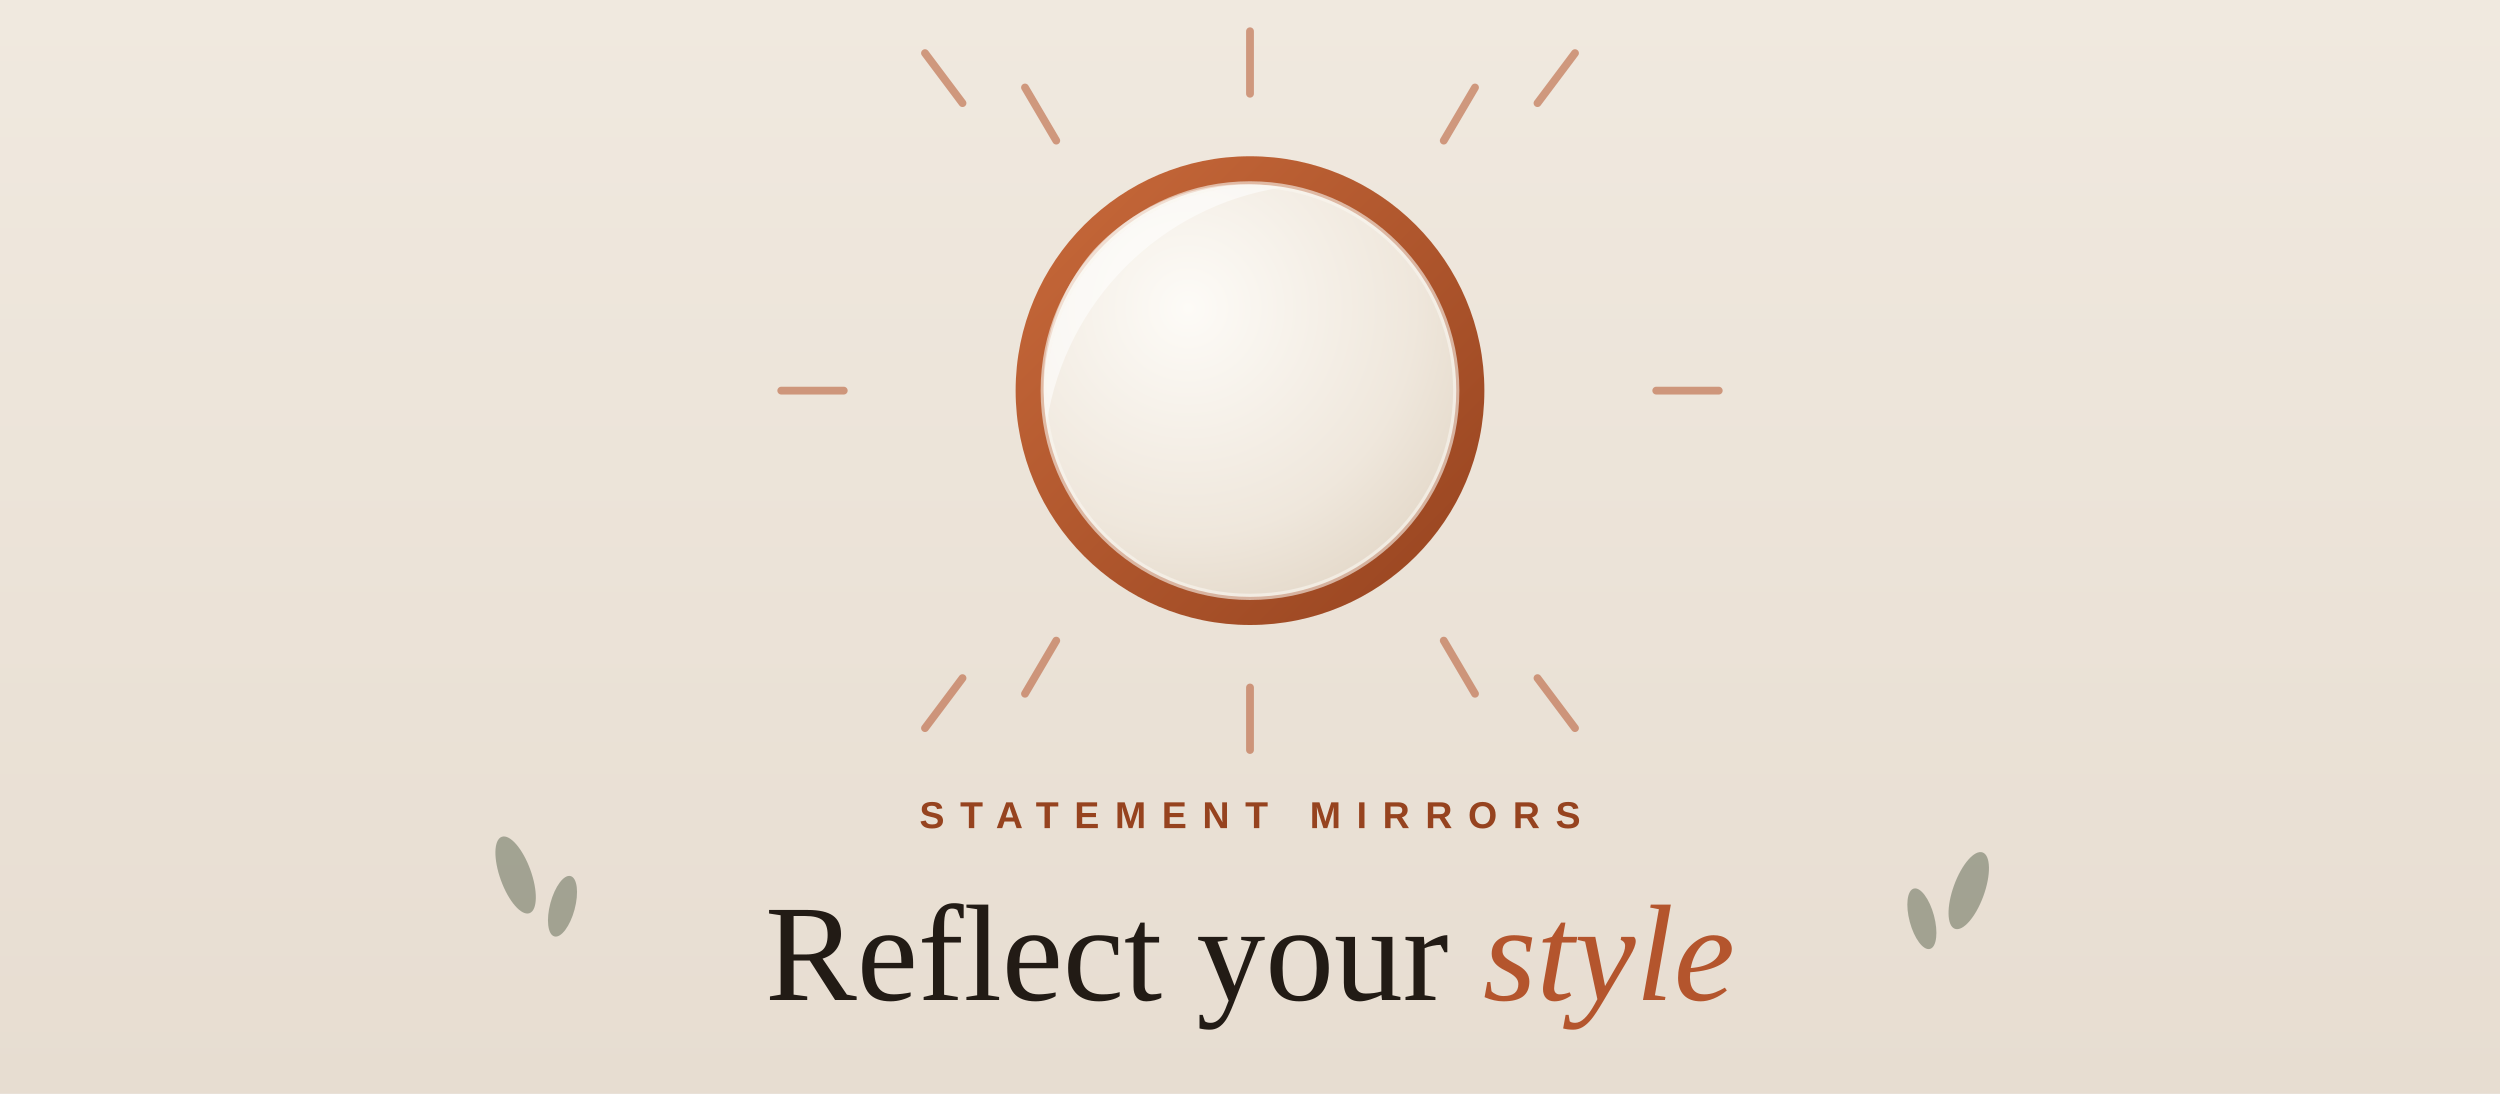
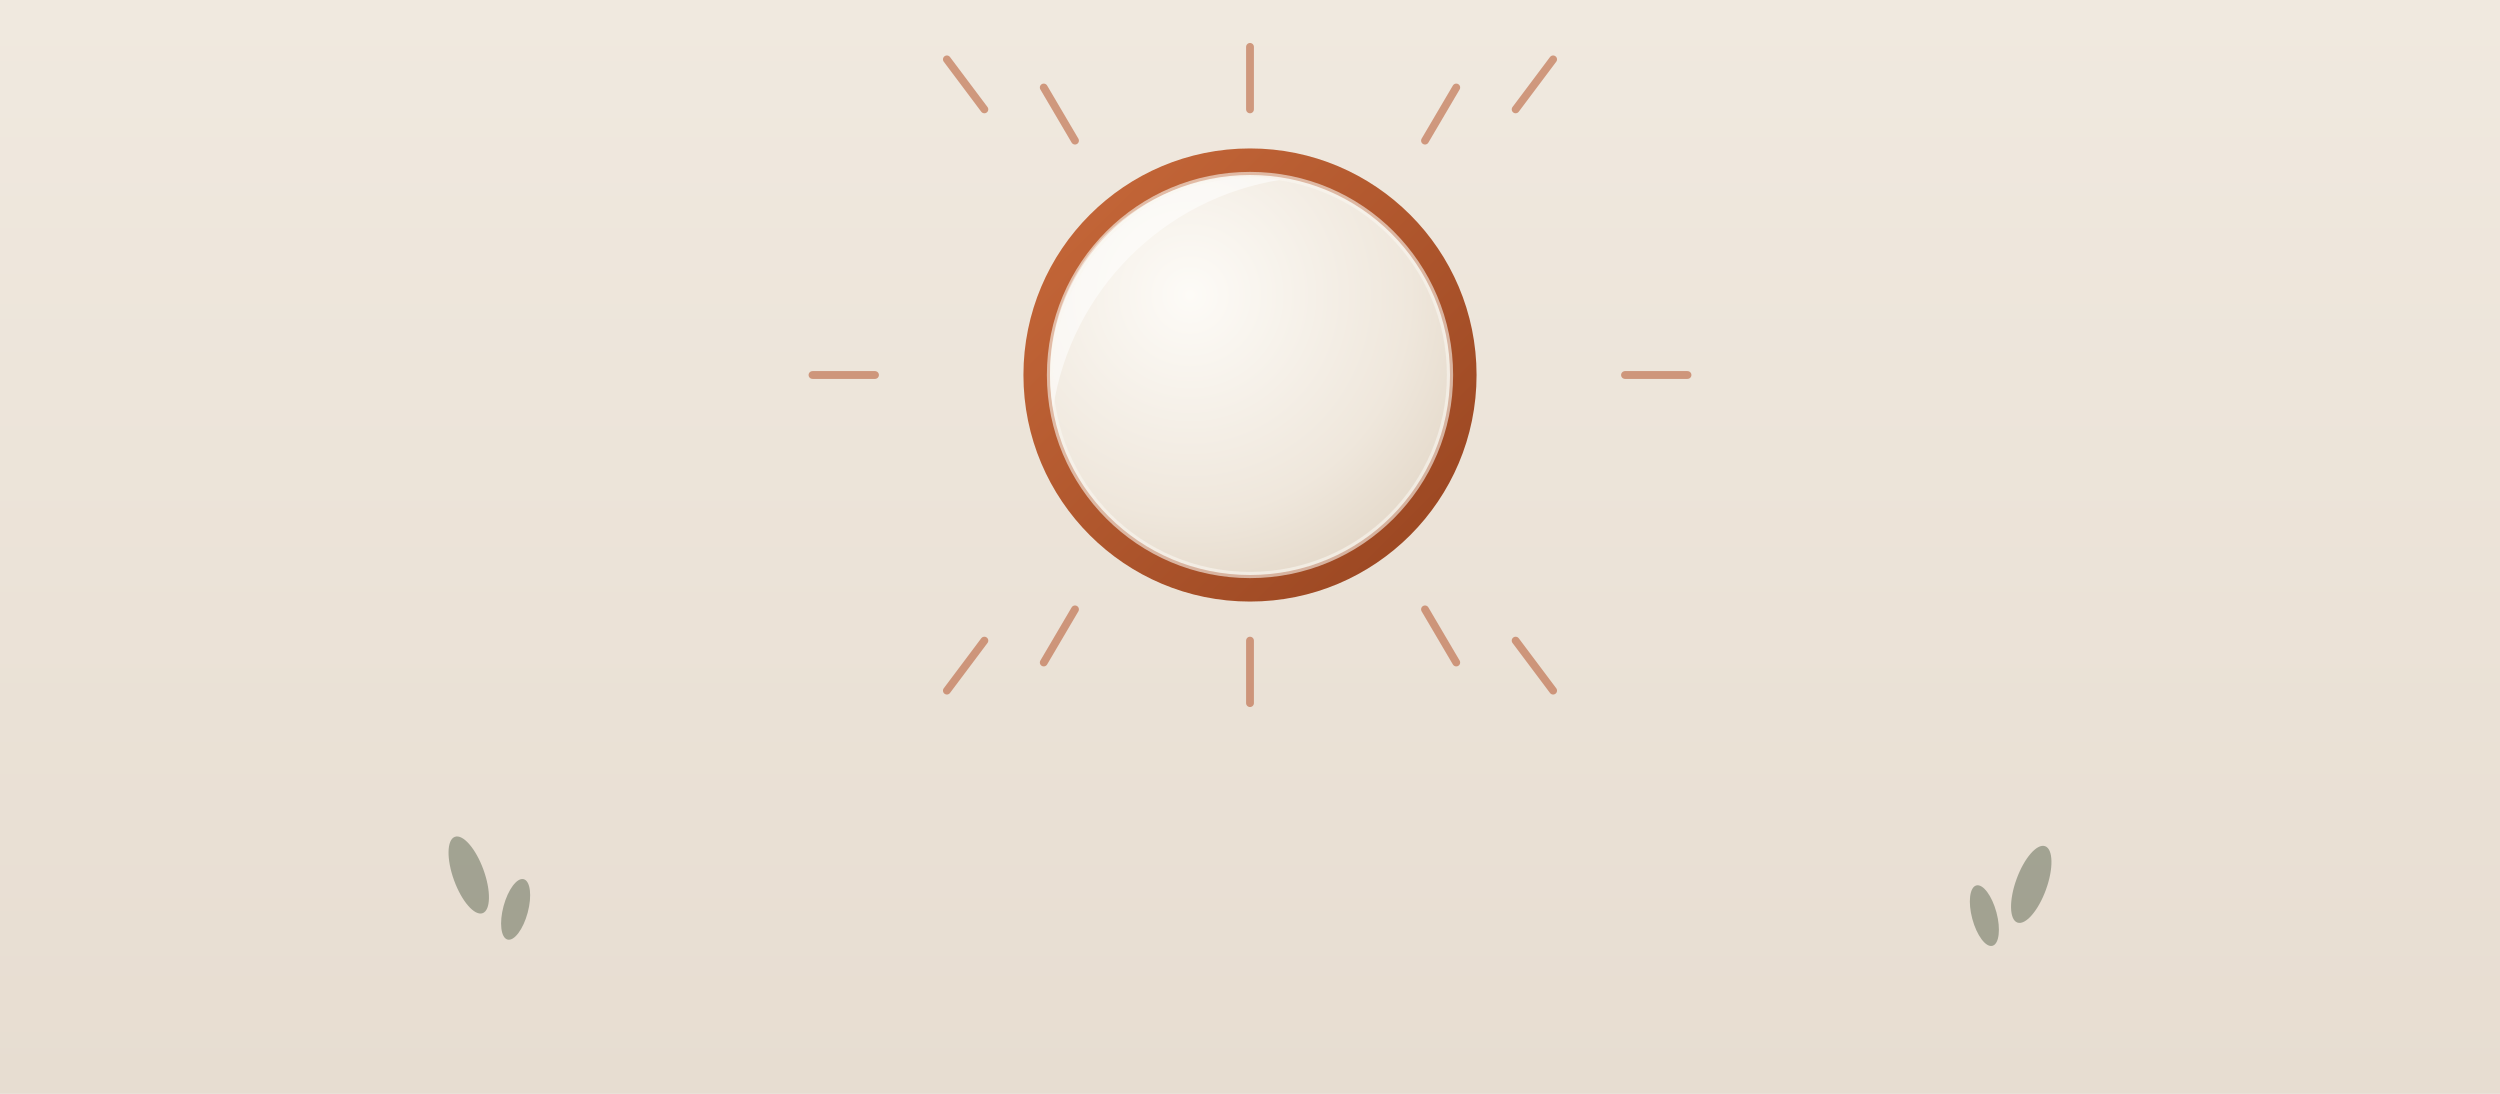
- <svg xmlns="http://www.w3.org/2000/svg" viewBox="0 0 1600 700" role="img" aria-label="Mirrors collection">
+ <svg xmlns="http://www.w3.org/2000/svg" viewBox="0 0 1600 700" role="img" aria-label="Sunburst mirror">
  <defs>
    <linearGradient id="bg" x1="0" y1="0" x2="0" y2="1">
      <stop offset="0" stop-color="#F0E9DF" />
      <stop offset="1" stop-color="#E7DDD1" />
    </linearGradient>
    <radialGradient id="mirrorGlass" cx="0.35" cy="0.3" r="1">
      <stop offset="0" stop-color="#FDFBF7" />
      <stop offset="0.55" stop-color="#EFE7DC" />
      <stop offset="1" stop-color="#D9CBB8" />
    </radialGradient>
    <linearGradient id="frame" x1="0" y1="0" x2="1" y2="1">
      <stop offset="0" stop-color="#C96A3B" />
      <stop offset="1" stop-color="#96431F" />
    </linearGradient>
  </defs>
  <rect width="1600" height="700" fill="url(#bg)" />
  <g stroke="#B4552D" stroke-width="5" stroke-linecap="round" opacity="0.55">
-     <line x1="800" y1="60" x2="800" y2="20" />
-     <line x1="800" y1="440" x2="800" y2="480" />
-     <line x1="540" y1="250" x2="500" y2="250" />
-     <line x1="1060" y1="250" x2="1100" y2="250" />
-     <line x1="616" y1="66" x2="592" y2="34" />
-     <line x1="984" y1="66" x2="1008" y2="34" />
-     <line x1="616" y1="434" x2="592" y2="466" />
-     <line x1="984" y1="434" x2="1008" y2="466" />
-     <line x1="676" y1="410" x2="656" y2="444" />
-     <line x1="924" y1="410" x2="944" y2="444" />
-     <line x1="676" y1="90" x2="656" y2="56" />
-     <line x1="924" y1="90" x2="944" y2="56" />
+     <line x1="800" y1="70" x2="800" y2="30" />
+     <line x1="800" y1="410" x2="800" y2="450" />
+     <line x1="560" y1="240" x2="520" y2="240" />
+     <line x1="1040" y1="240" x2="1080" y2="240" />
+     <line x1="630" y1="70" x2="606" y2="38" />
+     <line x1="970" y1="70" x2="994" y2="38" />
+     <line x1="630" y1="410" x2="606" y2="442" />
+     <line x1="970" y1="410" x2="994" y2="442" />
+     <line x1="688" y1="390" x2="668" y2="424" />
+     <line x1="912" y1="390" x2="932" y2="424" />
+     <line x1="688" y1="90" x2="668" y2="56" />
+     <line x1="912" y1="90" x2="932" y2="56" />
  </g>
-   <circle cx="800" cy="250" r="150" fill="url(#frame)" />
-   <circle cx="800" cy="250" r="132" fill="url(#mirrorGlass)" />
-   <path d="M700 160 a132 132 0 0 1 120 -40 a180 180 0 0 0 -150 150 a132 132 0 0 1 30 -110 Z" fill="#FFFFFF" opacity="0.55" />
-   <circle cx="800" cy="250" r="132" fill="none" stroke="#FAF6F0" stroke-width="4" opacity="0.6" />
-   <text x="800" y="530" text-anchor="middle" font-family="Arial, Helvetica, sans-serif" font-size="24" font-weight="bold" letter-spacing="10" fill="#96431F">STATEMENT MIRRORS</text>
-   <text x="800" y="640" text-anchor="middle" font-family="Georgia, 'Times New Roman', serif" font-size="88" fill="#221B15">Reflect your <tspan font-style="italic" fill="#B4552D">style</tspan>
-   </text>
+   <circle cx="800" cy="240" r="145" fill="url(#frame)" />
+   <circle cx="800" cy="240" r="128" fill="url(#mirrorGlass)" />
+   <path d="M704 154 a128 128 0 0 1 116 -39 a175 175 0 0 0 -146 146 a128 128 0 0 1 30 -107 Z" fill="#FFFFFF" opacity="0.55" />
+   <circle cx="800" cy="240" r="128" fill="none" stroke="#FAF6F0" stroke-width="4" opacity="0.6" />
  <g fill="#5B6650" opacity="0.5">
-     <ellipse cx="330" cy="560" rx="10" ry="26" transform="rotate(-20 330 560)" />
-     <ellipse cx="360" cy="580" rx="8" ry="20" transform="rotate(15 360 580)" />
-     <ellipse cx="1260" cy="570" rx="10" ry="26" transform="rotate(20 1260 570)" />
-     <ellipse cx="1230" cy="588" rx="8" ry="20" transform="rotate(-15 1230 588)" />
+     <ellipse cx="300" cy="560" rx="10" ry="26" transform="rotate(-20 300 560)" />
+     <ellipse cx="330" cy="582" rx="8" ry="20" transform="rotate(15 330 582)" />
+     <ellipse cx="1300" cy="566" rx="10" ry="26" transform="rotate(20 1300 566)" />
+     <ellipse cx="1270" cy="586" rx="8" ry="20" transform="rotate(-15 1270 586)" />
  </g>
</svg>
